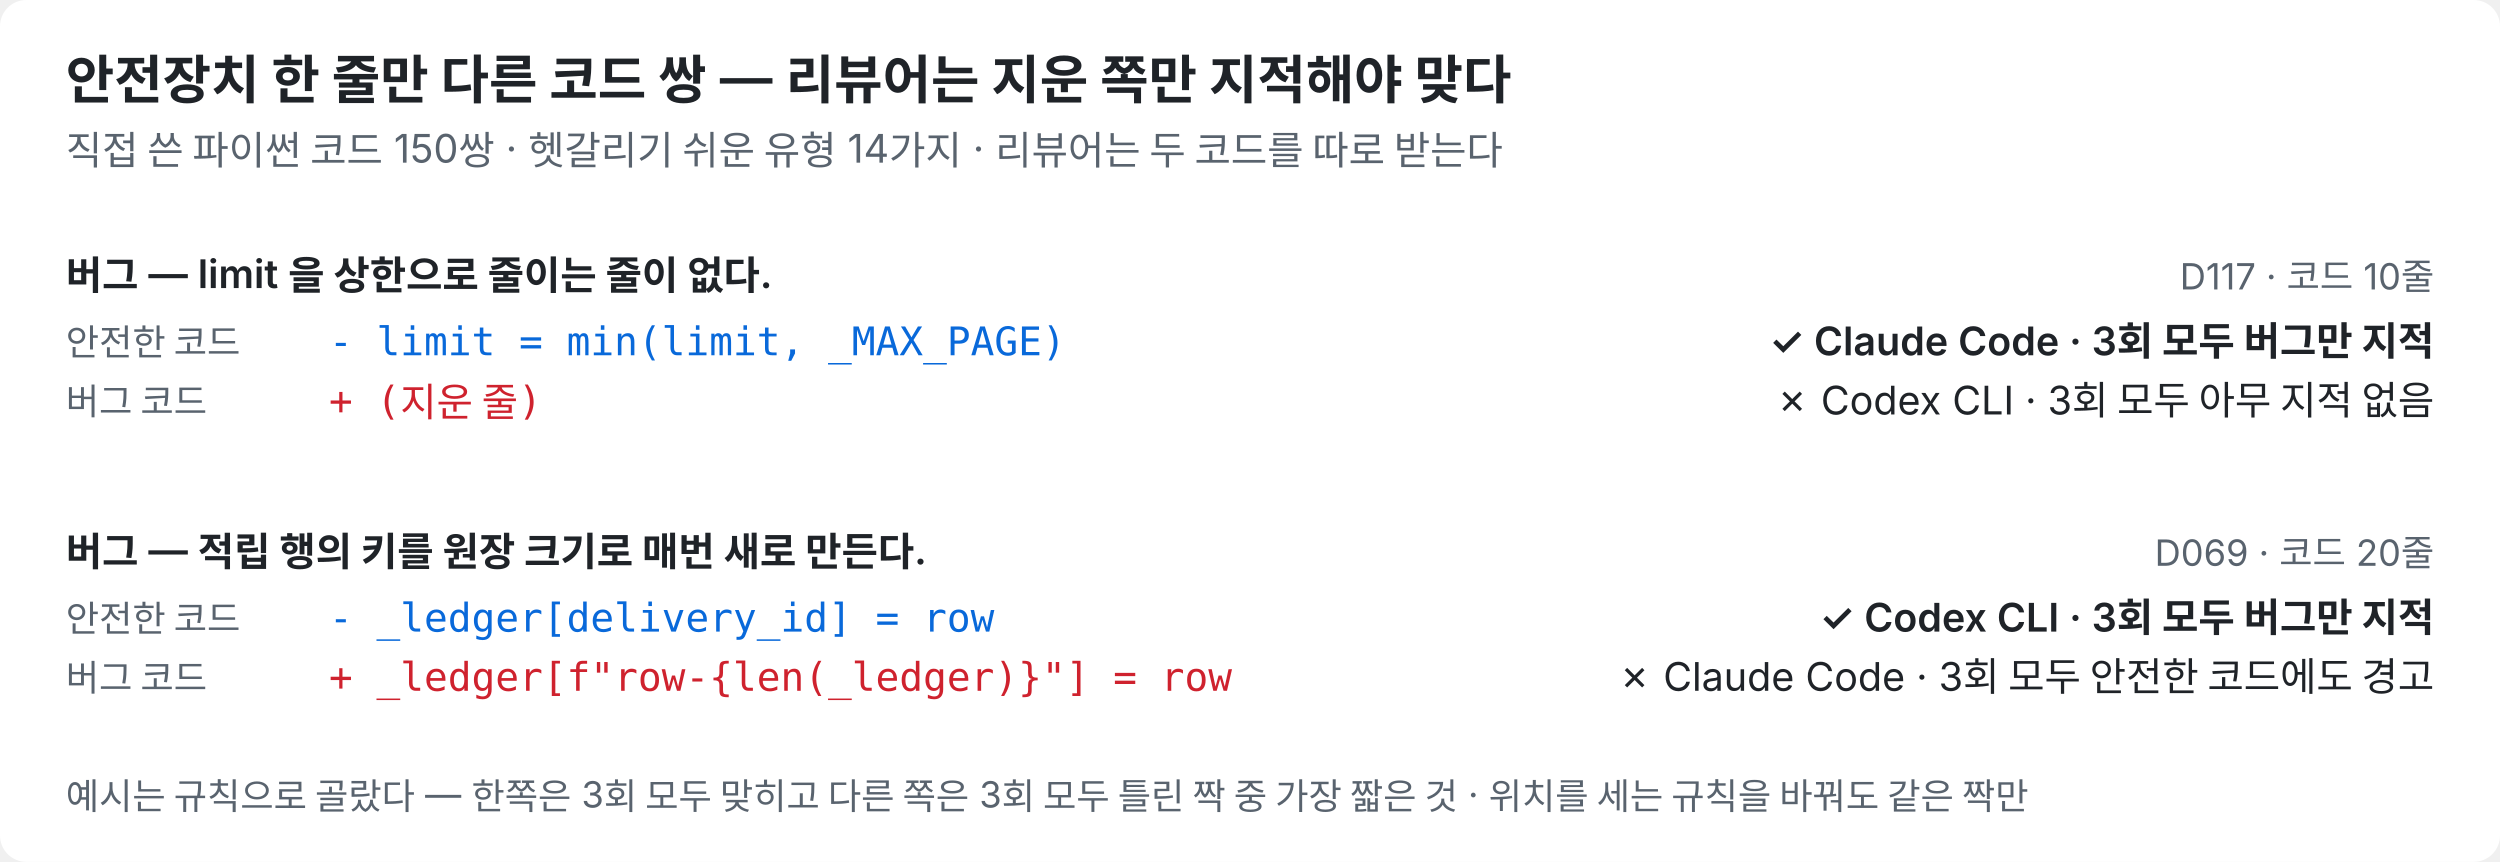
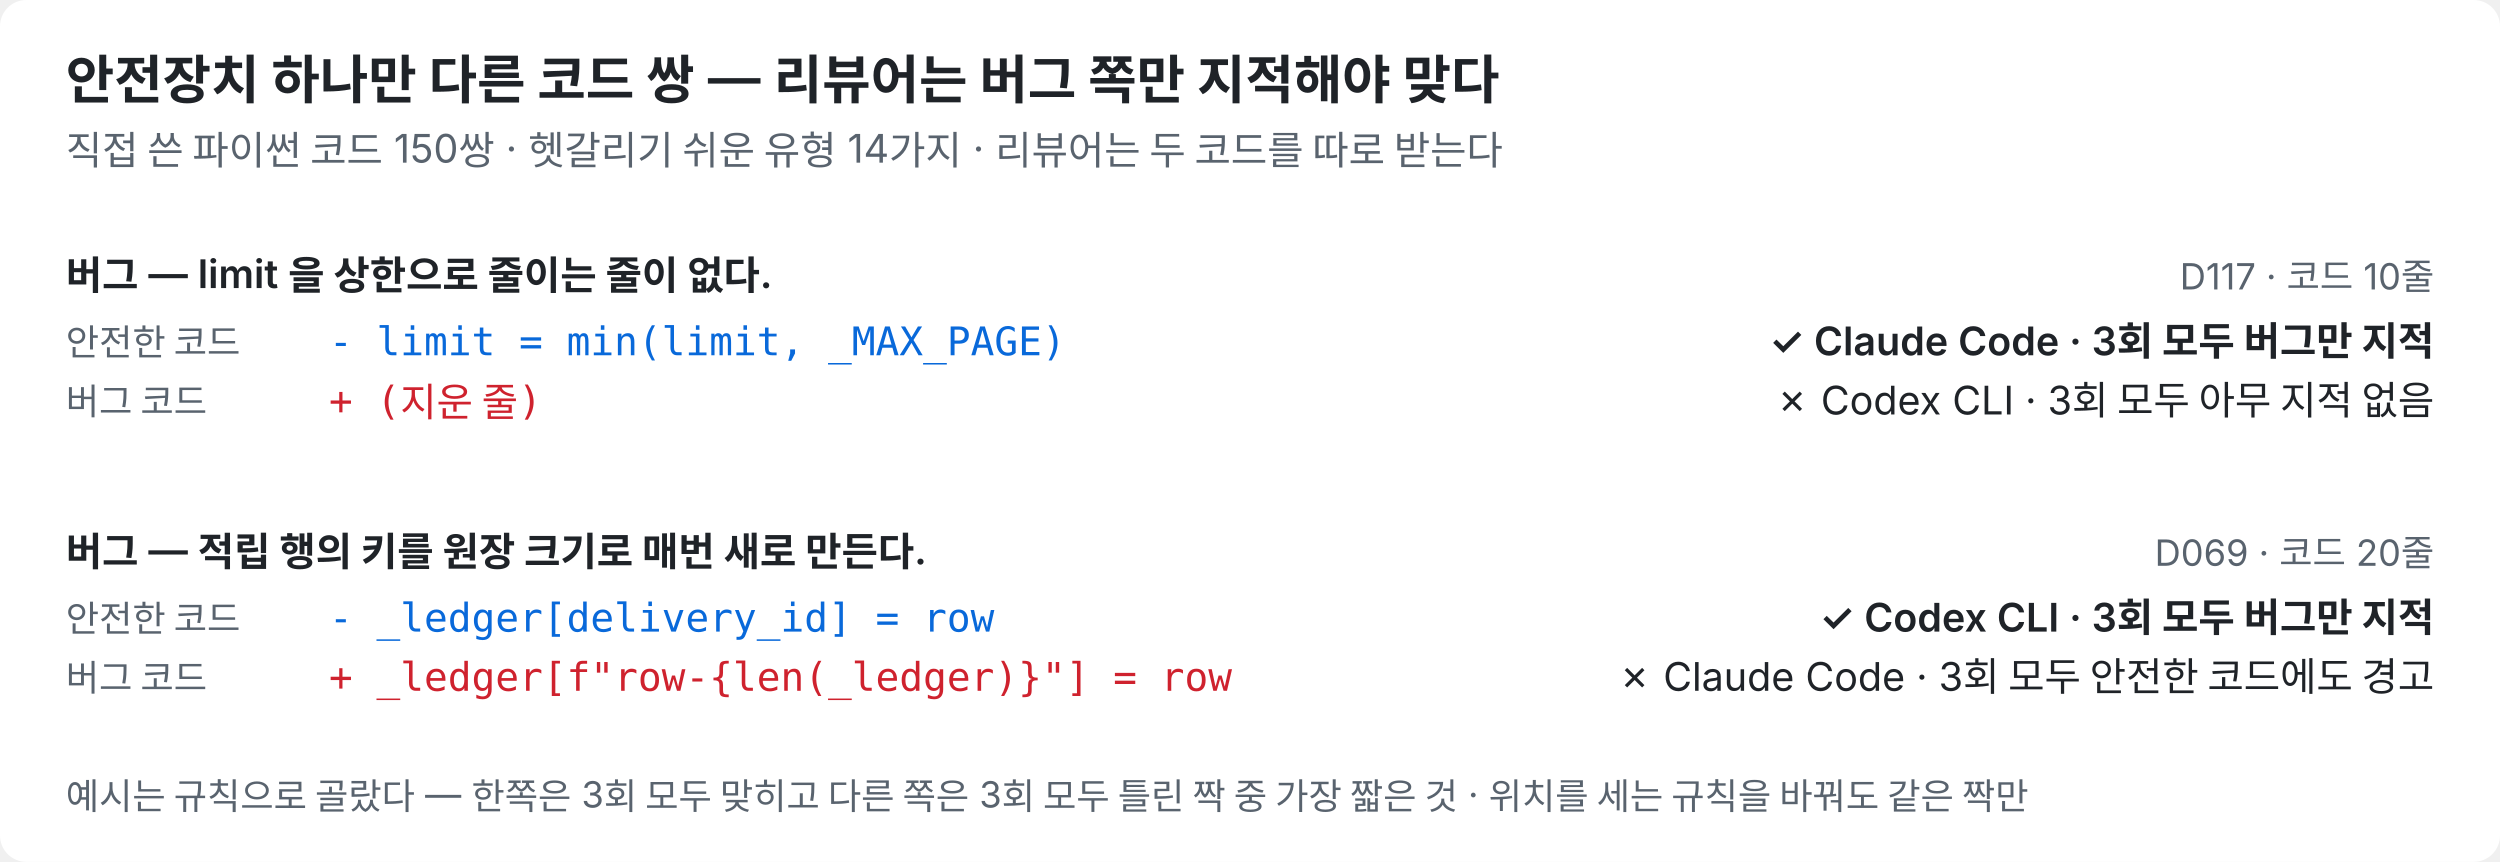
- <svg xmlns="http://www.w3.org/2000/svg" width="760" height="262" viewBox="0 0 760 262" role="img" aria-label="안전장치 한 줄만 다른 코드 쌍 — 리뷰어는 지운 쪽만 지적해야 맞다">
+ <svg xmlns="http://www.w3.org/2000/svg" width="760" height="262" viewBox="0 0 760 262" role="img" aria-label="안전장치 하나만 다른 코드 쌍 — 리뷰어는 버그 쪽만 지적해야 맞다">
  <style>
text { font-family: -apple-system, BlinkMacSystemFont, "Segoe UI",
       "Apple SD Gothic Neo", "Noto Sans KR", sans-serif; fill: #1f2328; font-size: 12px; }
.bg { fill: #ffffff; } .muted { fill: #59636e; } .title { font-size: 16px; font-weight: 600; }
.strong { font-weight: 600; } .grid { stroke: #d1d9e0; stroke-width: 1; }
.safe { fill: #0969da; } .inj { fill: #bc4c00; }
.claude { fill: #8250df; } .codex { fill: #1a7f37; }
.pc { fill: #1a7f37; } .pv { fill: #bf8700; } .pb { fill: #8c959f; } .pr { fill: #cf222e; }
.whisker { stroke: #59636e; stroke-width: 2; } .zero { stroke: #cf222e; stroke-dasharray: 4 3; }
.code { font-family: ui-monospace, SFMono-Regular, Menlo, Consolas, monospace; }
text.guard { fill: #0969da; } text.bug { fill: #cf222e; } text.small { font-size: 11px; }
@media (prefers-color-scheme: dark) {
  text { fill: #e6edf3; } .bg { fill: #0d1117; } .muted { fill: #9198a1; }
  .grid { stroke: #3d444d; } .safe { fill: #4493f8; } .inj { fill: #f0883e; }
  .claude { fill: #ab7df8; } .codex { fill: #3fb950; }
  .pc { fill: #3fb950; } .pv { fill: #d29922; } .pb { fill: #656c76; } .pr { fill: #f85149; }
  .whisker { stroke: #9198a1; }
  text.muted { fill: #9198a1; } text.guard { fill: #4493f8; } text.bug { fill: #f85149; }
}
</style>
  <rect class="bg" width="760" height="262" rx="8" />
-   <text x="20" y="30" class="title" text-anchor="start">안전장치 한 줄만 다른 코드 쌍 — 리뷰어는 지운 쪽만 지적해야 맞다</text>
+   <text x="20" y="30" class="title" text-anchor="start">안전장치 하나만 다른 코드 쌍 — 리뷰어는 버그 쪽만 지적해야 맞다</text>
  <text x="20" y="50" class="muted" text-anchor="start">직접 쓴 파이썬 코드 150쌍 · 헷갈리기 쉬운 유형 14가지 · 리뷰어는 두 코드를 따로 받는다</text>
  <text x="20" y="88" class="strong" text-anchor="start">버그 — limit 을 상한으로 줄이는 줄이 없다.</text>
  <text x="740" y="88" class="muted small" text-anchor="end">D117 · 코드 10줄</text>
  <text x="20" y="108" class="muted small" text-anchor="start">안전한 코드</text>
  <text x="100" y="108" class="code guard" text-anchor="start">- limit = min(limit, _MAX_PAGE)</text>
  <text x="20" y="126" class="muted small" text-anchor="start">버그 코드</text>
  <text x="100" y="126" class="code bug" text-anchor="start">+ (지운 줄)</text>
  <text x="740" y="108" class="strong" text-anchor="end">✓ Claude Code · 3회 모두 버그만 지적</text>
  <text x="740" y="126" text-anchor="end">✗ Codex CLI · 3회 모두 아무 지적 없음</text>
  <text x="20" y="172" class="strong" text-anchor="start">버그 — 적립 행의 키를 원장 크기로 매번 새로 만든다.</text>
  <text x="740" y="172" class="muted small" text-anchor="end">D069 · 코드 20줄</text>
  <text x="20" y="192" class="muted small" text-anchor="start">안전한 코드</text>
  <text x="100" y="192" class="code guard" text-anchor="start">- _ledger[delivery_id] = row</text>
  <text x="20" y="210" class="muted small" text-anchor="start">버그 코드</text>
  <text x="100" y="210" class="code bug" text-anchor="start">+ _ledger[f"row-{len(_ledger)}"] = row</text>
  <text x="740" y="192" class="strong" text-anchor="end">✓ Codex CLI · 3회 모두 버그만 지적</text>
  <text x="740" y="210" text-anchor="end">✗ Claude Code · 3회 모두 안전한 코드에도 경고</text>
  <text x="20" y="246" class="muted small" text-anchor="start">예시는 규칙으로 골랐다 — 한쪽은 3회 모두 맞히고 다른 쪽은 3회 모두 틀린 짝 중 가장 짧은 것 · 위치를 세는 규칙을 바꿔도 같은 짝만</text>
</svg>
